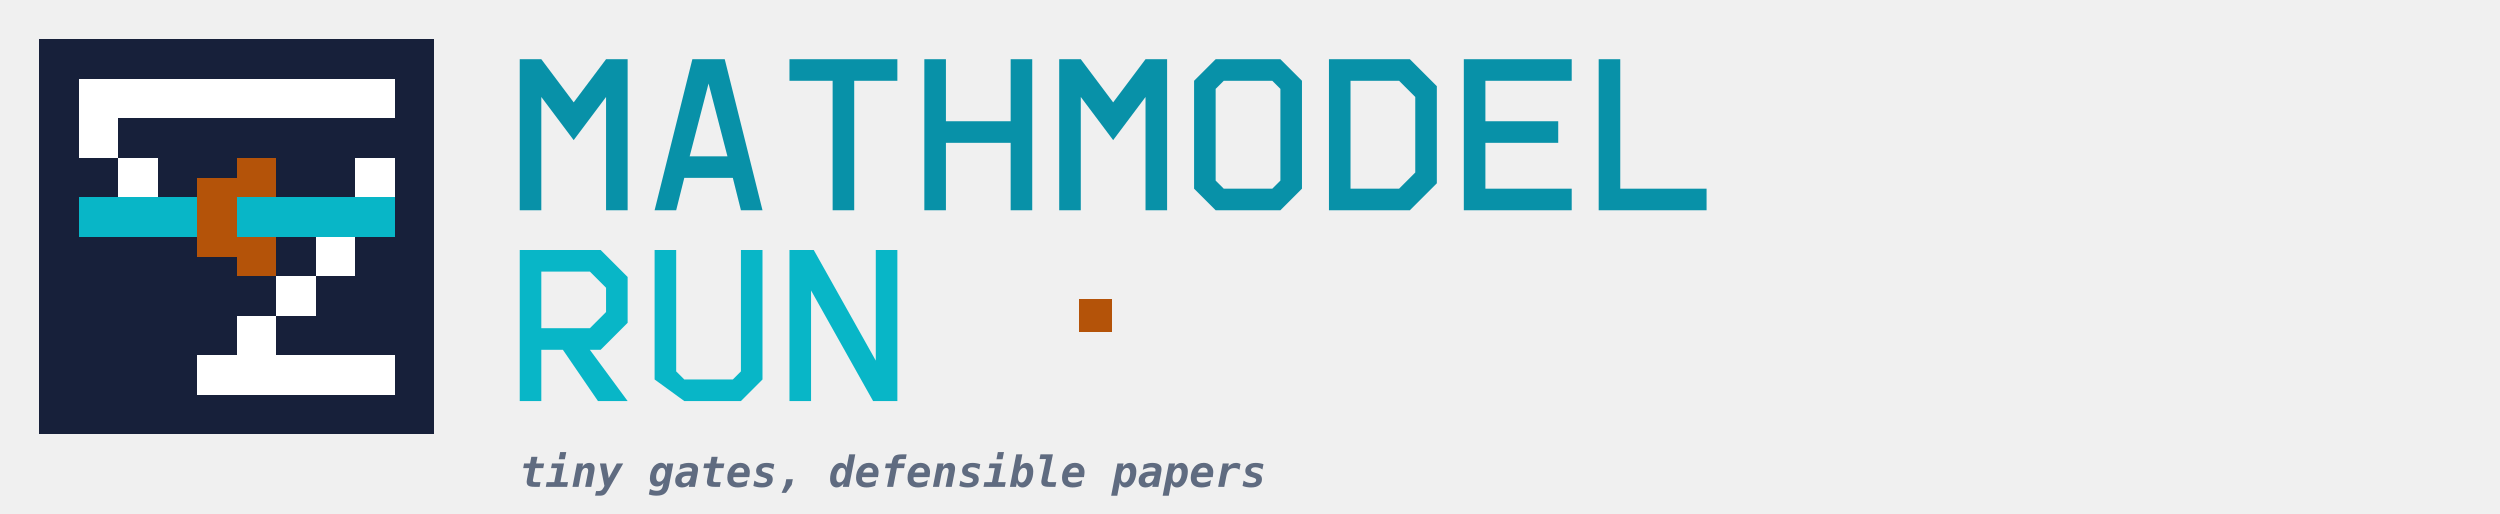
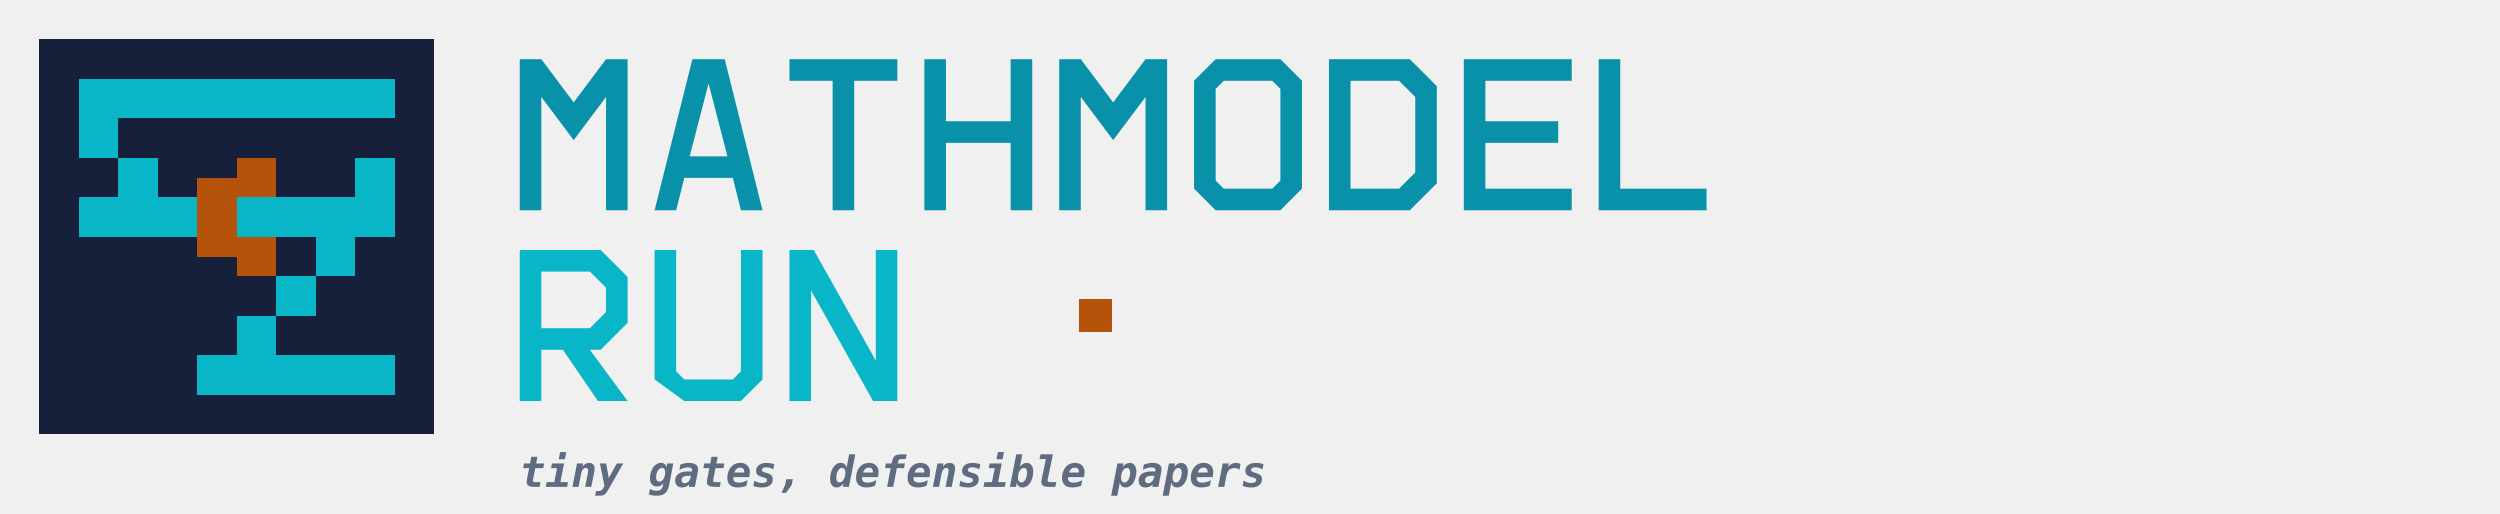
<svg xmlns="http://www.w3.org/2000/svg" viewBox="0 0 760 156" role="img" aria-labelledby="title desc">
  <style>
    .ink { fill: #17203a; }
    .wordmark { fill: #0891a8; }
    .blue { fill: #08b6c7; }
    .amber { fill: #b45309; }
    .muted { fill: #5f6b80; }
    .pixel { shape-rendering: crispEdges; }
  </style>
  <g class="pixel" transform="translate(12 12)">
    <rect class="ink" x="0" y="0" width="120" height="120" />
-     <rect fill="#ffffff" x="12" y="12" width="96" height="12" />
-     <rect fill="#ffffff" x="12" y="24" width="12" height="12" />
-     <rect fill="#ffffff" x="24" y="36" width="12" height="12" />
+     <rect class="blue" x="12" y="12" width="96" height="12" />
+     <rect class="blue" x="12" y="24" width="12" height="12" />
+     <rect class="blue" x="24" y="36" width="12" height="12" />
    <rect class="blue" x="36" y="48" width="48" height="12" />
    <rect class="amber" x="48" y="48" width="12" height="12" />
    <rect class="amber" x="60" y="36" width="12" height="12" />
    <rect class="amber" x="60" y="60" width="12" height="12" />
-     <rect fill="#ffffff" x="84" y="48" width="12" height="12" />
-     <rect fill="#ffffff" x="96" y="36" width="12" height="12" />
-     <rect fill="#ffffff" x="84" y="60" width="12" height="12" />
-     <rect fill="#ffffff" x="72" y="72" width="12" height="12" />
-     <rect fill="#ffffff" x="60" y="84" width="12" height="12" />
-     <rect fill="#ffffff" x="48" y="96" width="60" height="12" />
+     <rect class="blue" x="84" y="48" width="12" height="12" />
+     <rect class="blue" x="96" y="36" width="12" height="12" />
+     <rect class="blue" x="84" y="60" width="12" height="12" />
+     <rect class="blue" x="72" y="72" width="12" height="12" />
+     <rect class="blue" x="60" y="84" width="12" height="12" />
+     <rect class="blue" x="48" y="96" width="60" height="12" />
    <rect class="blue" x="12" y="48" width="24" height="12" />
    <rect class="blue" x="84" y="48" width="24" height="12" />
    <rect class="amber" x="48" y="42" width="12" height="6" />
    <rect class="amber" x="48" y="60" width="12" height="6" />
  </g>
  <defs>
    <g id="M">
      <path d="M0 56V0h8l12 16L32 0h8v56h-8V14L20 30 8 14v42z" />
    </g>
    <g id="A">
      <path d="M0 56L14 0h12l14 56h-8l-3-12H11L8 56zm13-20h14l-7-27z" />
    </g>
    <g id="T">
      <path d="M0 0h40v8H24v48h-8V8H0z" />
    </g>
    <g id="H">
      <path d="M0 0h8v23h24V0h8v56h-8V31H8v25H0z" />
    </g>
    <g id="O">
      <path d="M8 0h24l8 8v40l-8 8H8L0 48V8zm3 8L8 11v34l3 3h18l3-3V11l-3-3z" />
    </g>
    <g id="D">
      <path d="M0 0h30l10 10v36L30 56H0zm8 8v40h18l6-6V14l-6-6z" />
    </g>
    <g id="E">
      <path d="M0 0h40v8H8v15h27v8H8v17h32v8H0z" />
    </g>
    <g id="L">
      <path d="M0 0h8v48h32v8H0z" />
    </g>
    <g id="R">
      <path d="M0 0h30l10 10v17L30 37h-4l14 19H29L16 37H8v19H0zm8 8v21h18l6-6V14l-6-6z" />
    </g>
    <g id="U">
      <path d="M0 0h8v45l3 3h18l3-3V0h8v48l-8 8H11L0 48z" />
    </g>
    <g id="N">
      <path d="M0 56V0h9l23 41V0h8v56h-9L8 15v41z" />
    </g>
  </defs>
  <g class="wordmark" transform="translate(158 18) scale(.82)">
    <use href="#M" />
    <use href="#A" x="50" />
    <use href="#T" x="100" />
    <use href="#H" x="150" />
    <use href="#M" x="200" />
    <use href="#O" x="250" />
    <use href="#D" x="300" />
    <use href="#E" x="350" />
    <use href="#L" x="400" />
  </g>
  <g class="blue" transform="translate(158 76) scale(.82)">
    <use href="#R" />
    <use href="#U" x="50" />
    <use href="#N" x="100" />
  </g>
  <rect class="amber pixel" x="328" y="91" width="10" height="10" />
  <text class="muted" x="158" y="148" font-family="monospace" font-size="13" font-style="italic" font-weight="700">tiny gates, defensible papers</text>
</svg>
